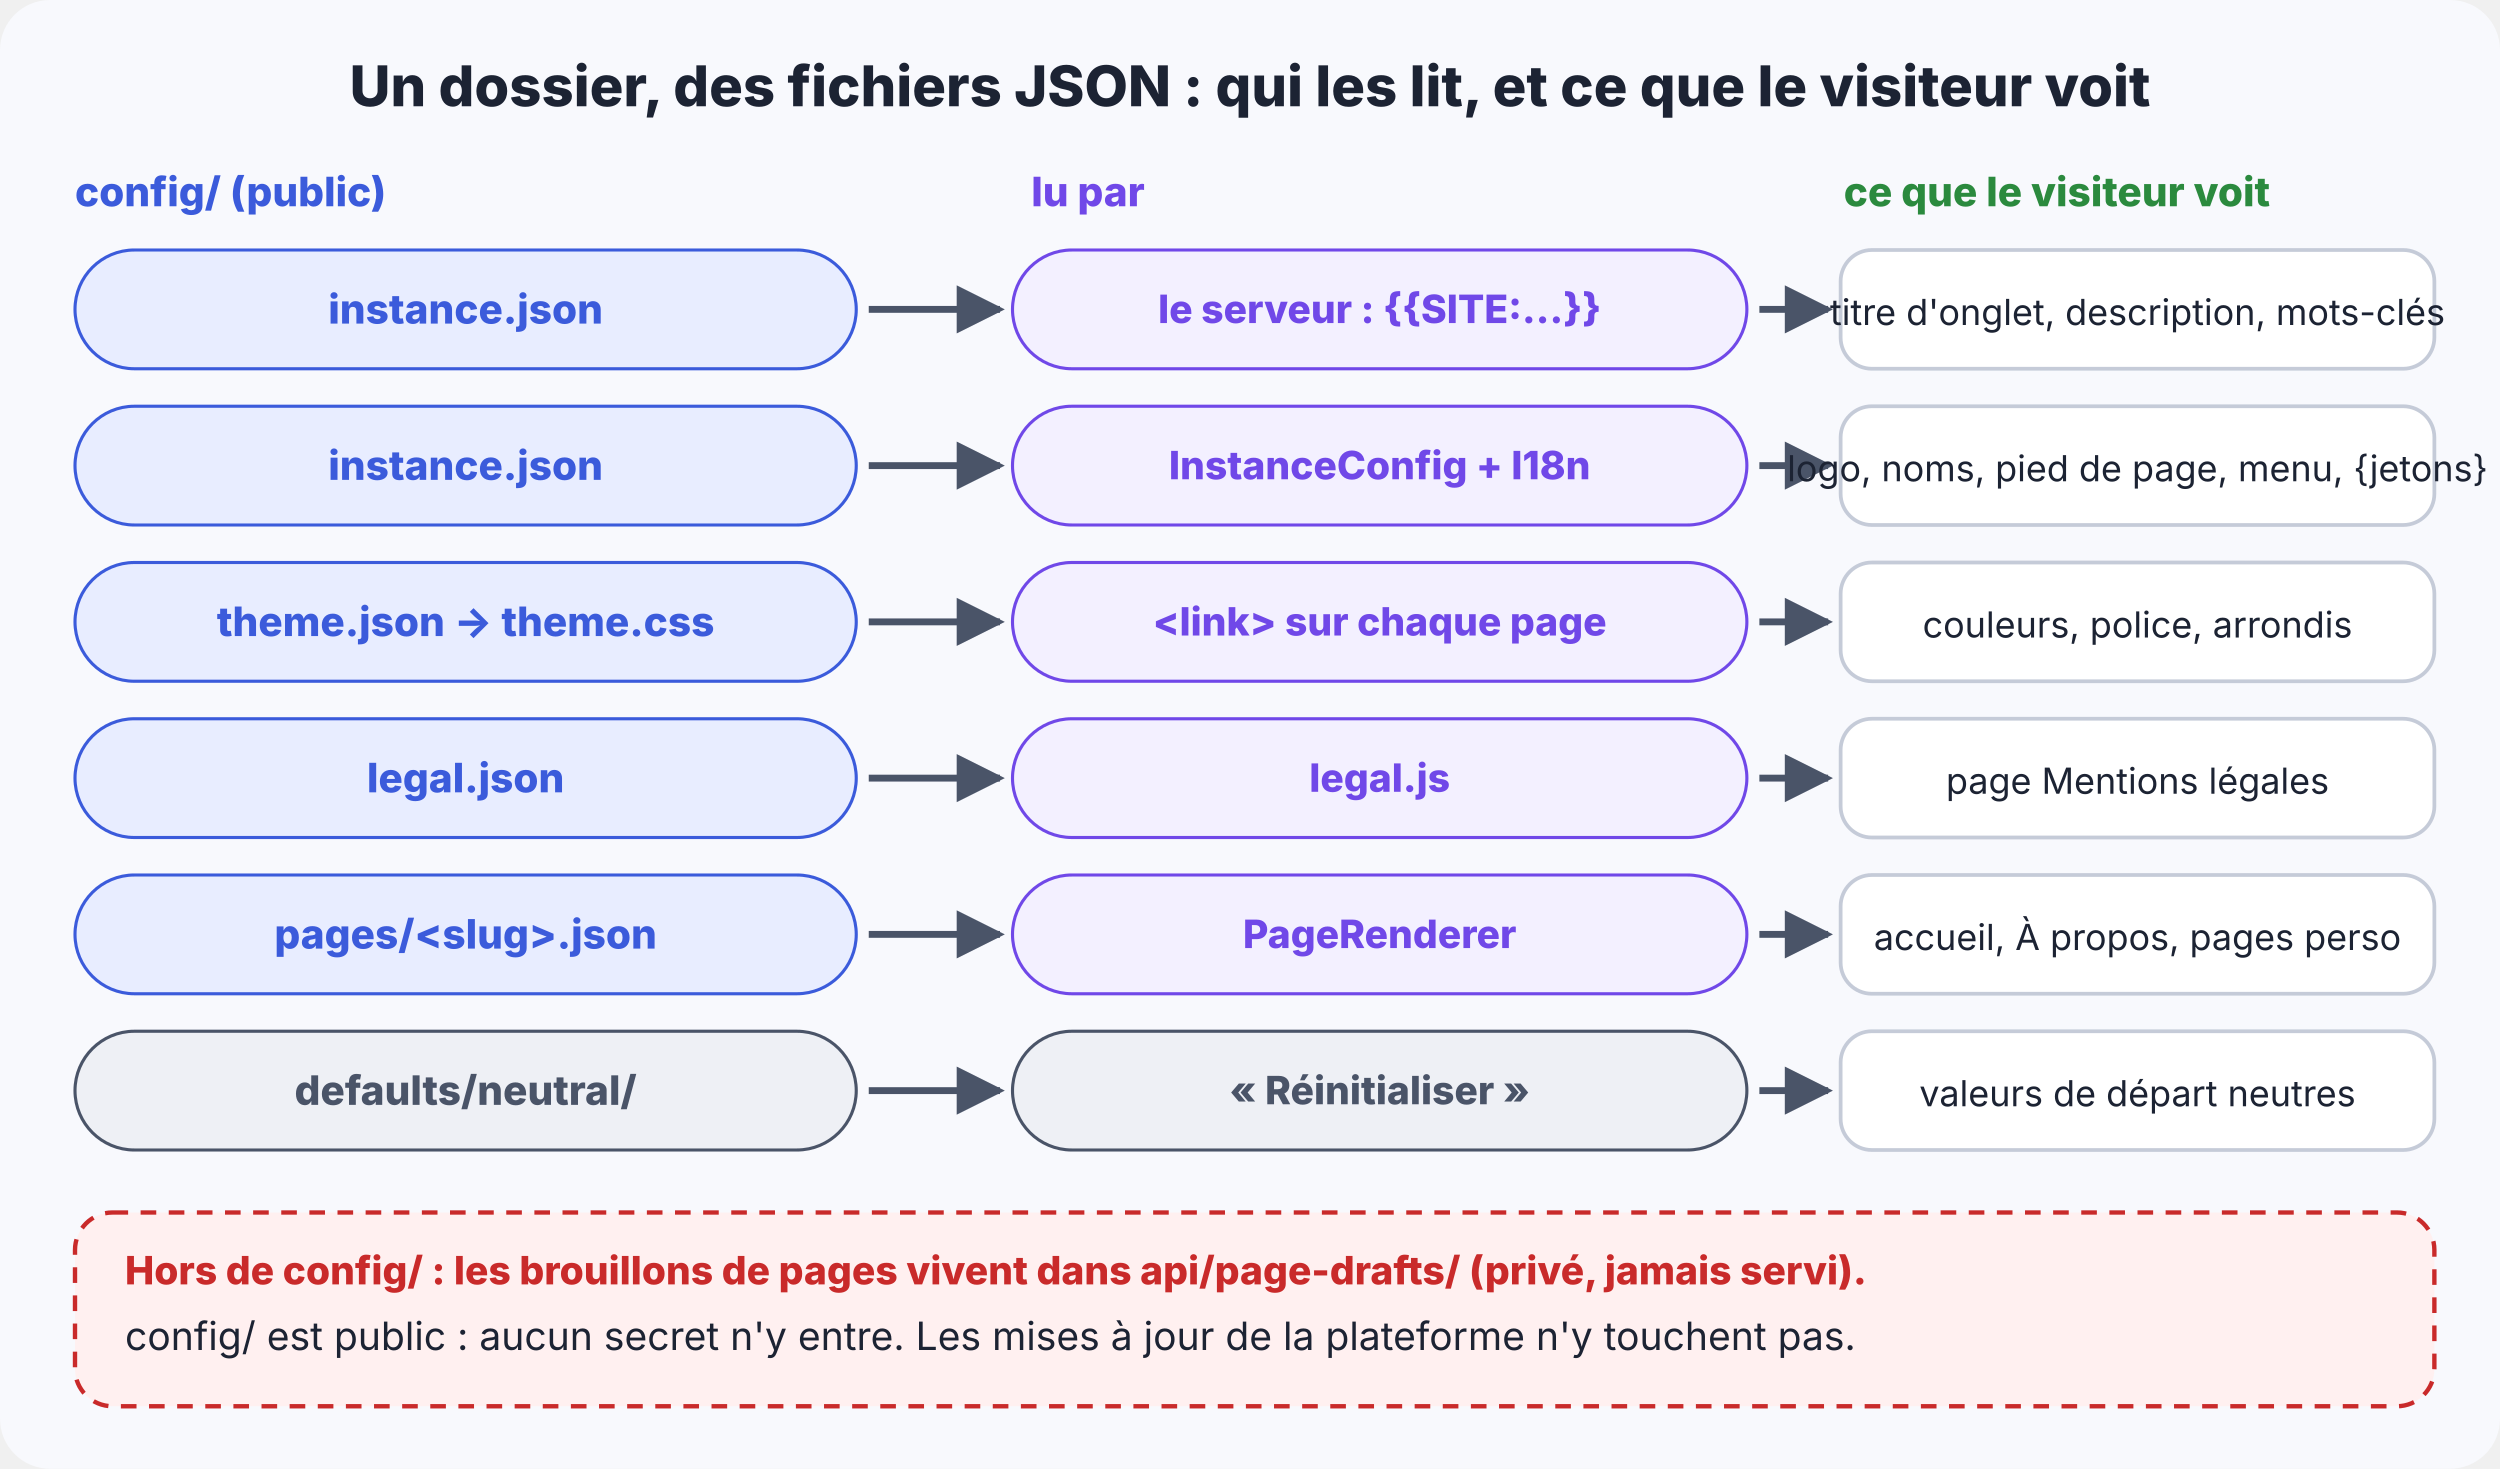
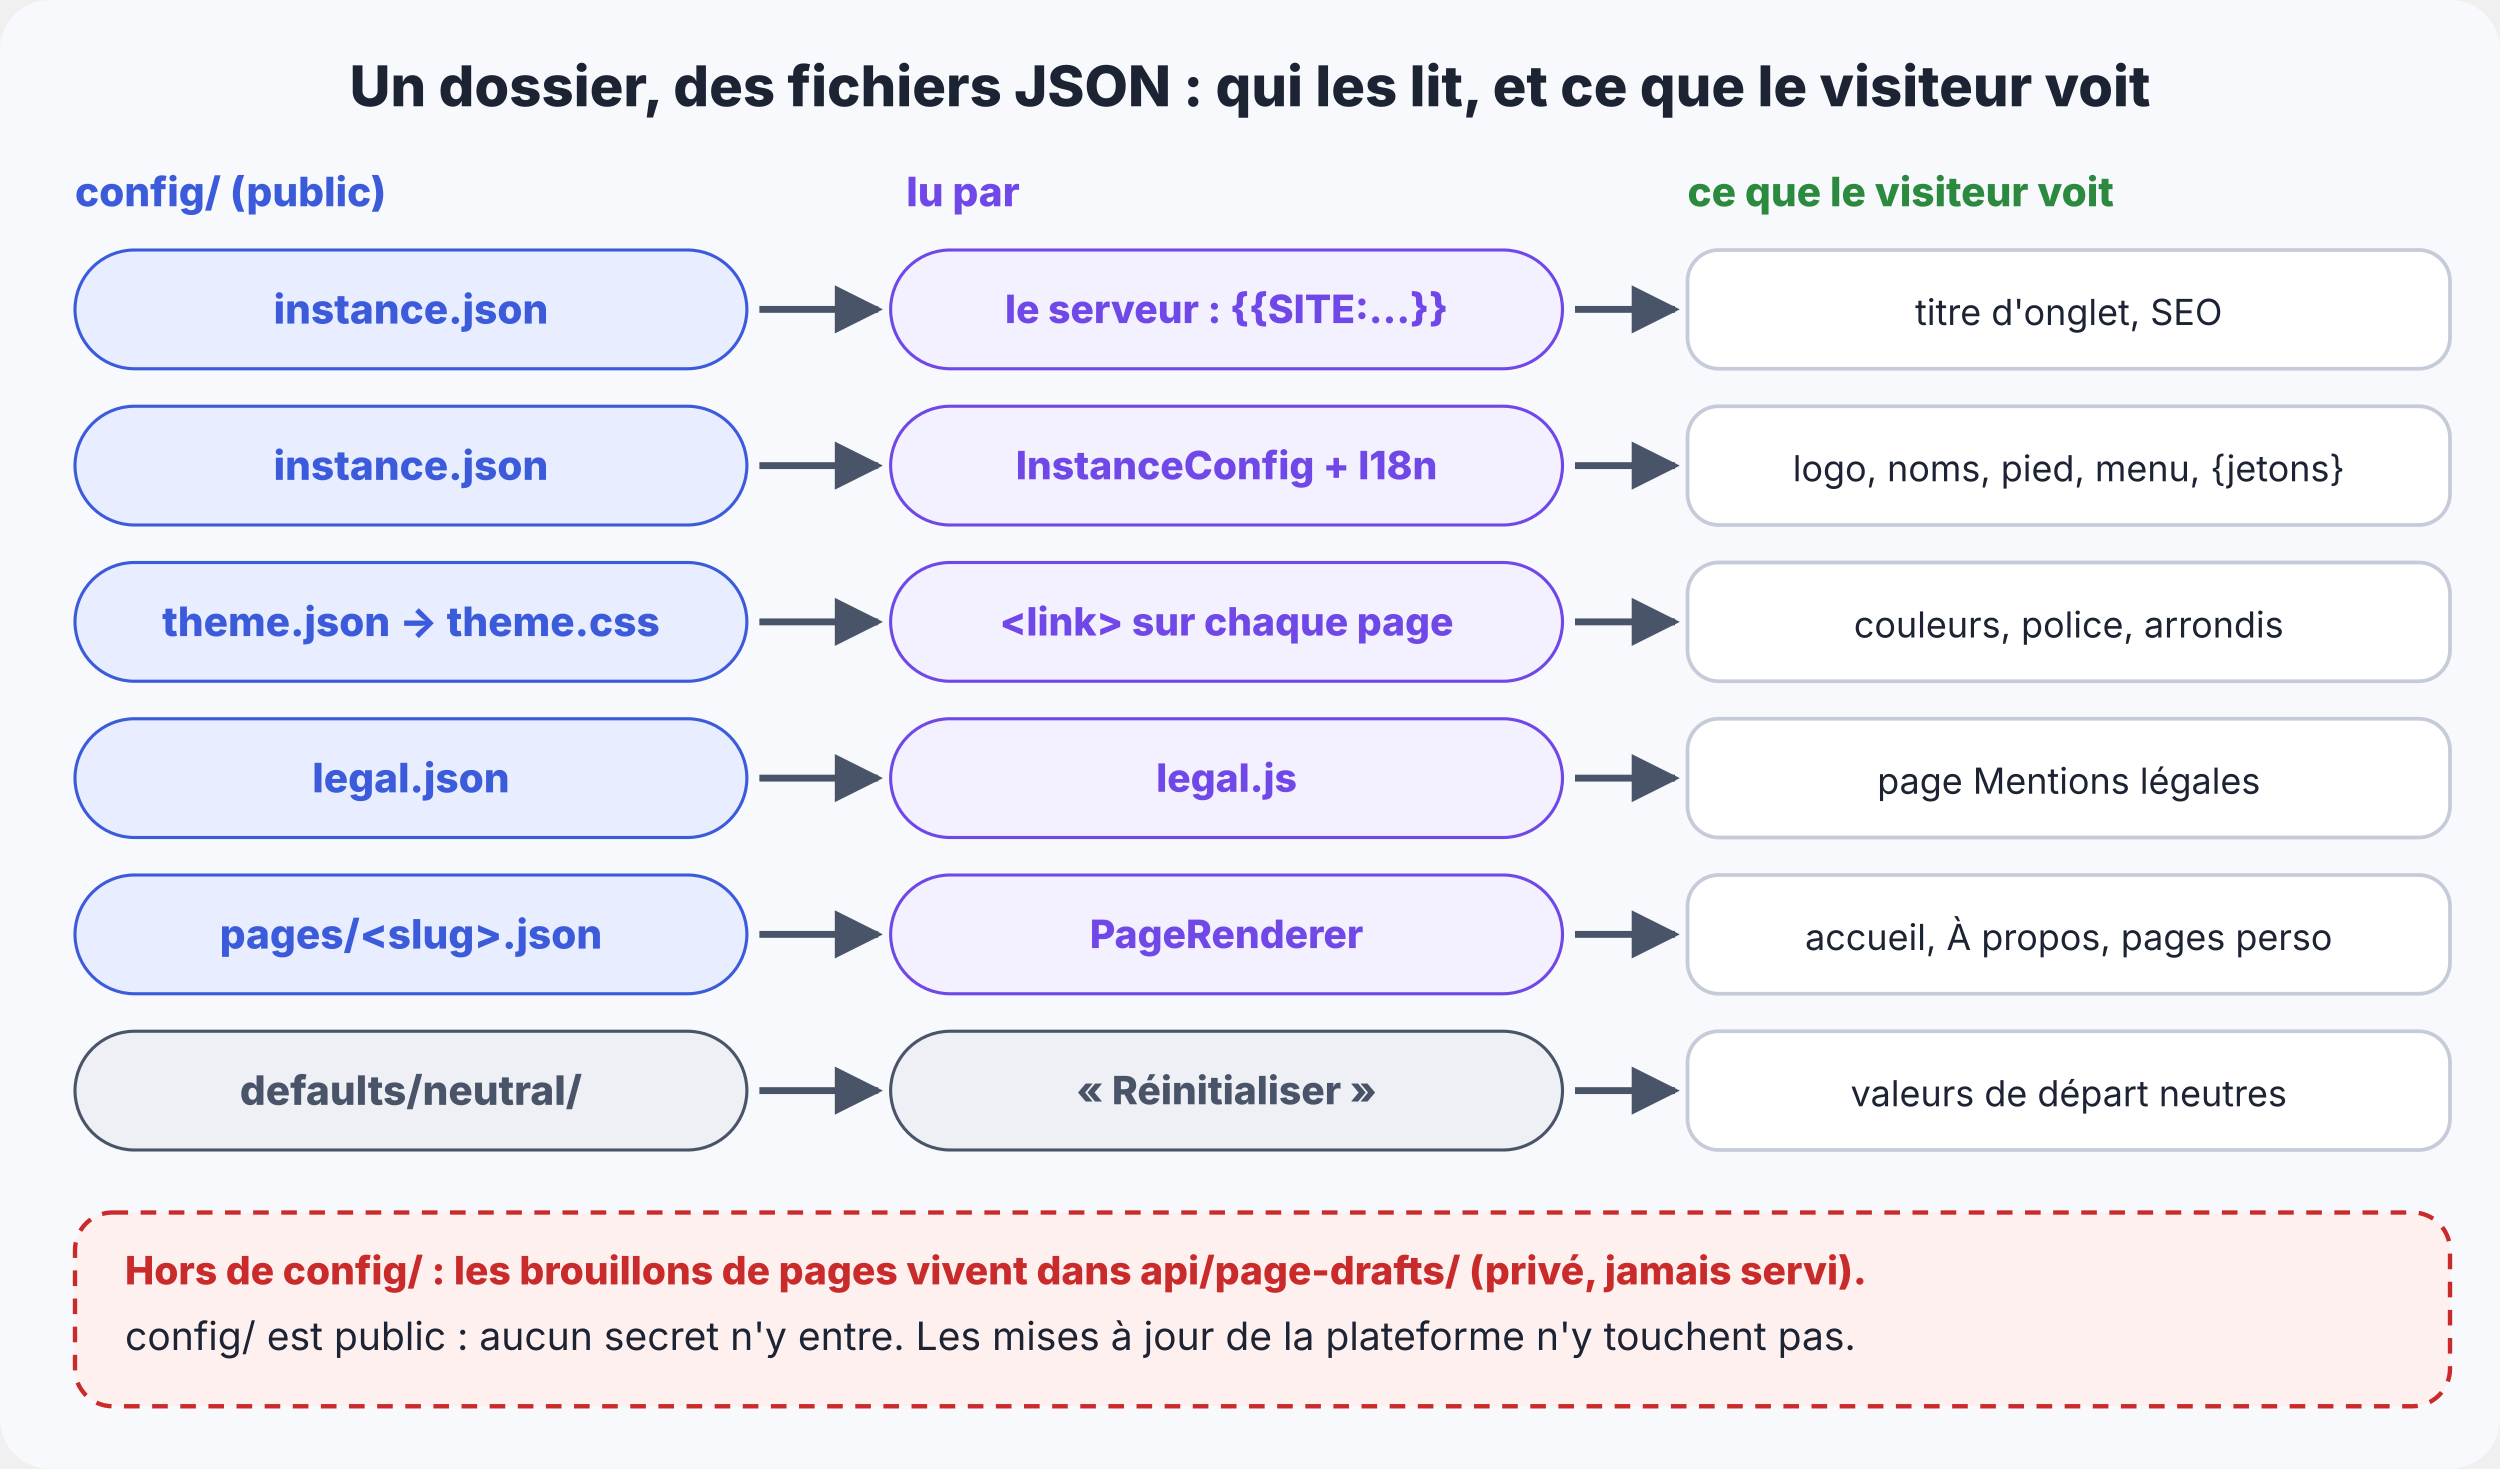
<svg xmlns="http://www.w3.org/2000/svg" viewBox="0 0 800 470" font-family="Inter, sans-serif">
  <defs>
    <marker id="arr" viewBox="0 0 10 10" refX="9" refY="5" markerWidth="7" markerHeight="7" orient="auto">
      <path d="M0,0 L10,5 L0,10 z" fill="#4a5468" />
    </marker>
  </defs>
  <rect width="800" height="470" rx="16" fill="#f8f9fd" />
-   <text x="400" y="34" font-family="Inter, sans-serif" font-size="18" font-weight="800" fill="#1c2333" text-anchor="middle">Un dossier, des fichiers JSON : qui les lit, et ce que le visiteur voit</text>
-   <text x="24" y="66" font-family="Inter, sans-serif" font-size="13" font-weight="800" fill="#3b5bdb" text-anchor="start">config/ (public)</text>
-   <text x="330" y="66" font-family="Inter, sans-serif" font-size="13" font-weight="800" fill="#7048e8" text-anchor="start">lu par</text>
-   <text x="590" y="66" font-family="Inter, sans-serif" font-size="13" font-weight="800" fill="#2b8a3e" text-anchor="start">ce que le visiteur voit</text>
-   <rect x="24" y="80" width="250" height="38" rx="19.0" fill="#e8edff" stroke="#3b5bdb" stroke-width="1" />
-   <text x="149.0" y="103.55" font-family="Inter, sans-serif" font-size="13" font-weight="800" fill="#3b5bdb" text-anchor="middle">instance.json</text>
-   <line x1="278" y1="99" x2="320" y2="99" stroke="#4a5468" stroke-width="2.2" marker-end="url(#arr)" />
-   <rect x="324" y="80" width="235" height="38" rx="19.0" fill="#f3f0ff" stroke="#7048e8" stroke-width="1" />
-   <text x="441.5" y="103.375" font-family="Inter, sans-serif" font-size="12.5" font-weight="800" fill="#7048e8" text-anchor="middle">le serveur : {{SITE:…}}</text>
-   <line x1="563" y1="99" x2="585" y2="99" stroke="#4a5468" stroke-width="2.2" marker-end="url(#arr)" />
-   <rect x="589" y="80" width="190" height="38" rx="10" fill="#fff" stroke="#c5cbd8" stroke-width="1.2" />
-   <text x="684" y="104" font-family="Inter, sans-serif" font-size="11.5" font-weight="400" fill="#1c2333" text-anchor="middle">titre d'onglet, description, mots-clés</text>
-   <rect x="24" y="130" width="250" height="38" rx="19.0" fill="#e8edff" stroke="#3b5bdb" stroke-width="1" />
-   <text x="149.0" y="153.55" font-family="Inter, sans-serif" font-size="13" font-weight="800" fill="#3b5bdb" text-anchor="middle">instance.json</text>
-   <line x1="278" y1="149" x2="320" y2="149" stroke="#4a5468" stroke-width="2.2" marker-end="url(#arr)" />
-   <rect x="324" y="130" width="235" height="38" rx="19.0" fill="#f3f0ff" stroke="#7048e8" stroke-width="1" />
-   <text x="441.5" y="153.375" font-family="Inter, sans-serif" font-size="12.5" font-weight="800" fill="#7048e8" text-anchor="middle">InstanceConfig + I18n</text>
-   <line x1="563" y1="149" x2="585" y2="149" stroke="#4a5468" stroke-width="2.2" marker-end="url(#arr)" />
-   <rect x="589" y="130" width="190" height="38" rx="10" fill="#fff" stroke="#c5cbd8" stroke-width="1.2" />
-   <text x="684" y="154" font-family="Inter, sans-serif" font-size="11.5" font-weight="400" fill="#1c2333" text-anchor="middle">logo, noms, pied de page, menu, {jetons}</text>
-   <rect x="24" y="180" width="250" height="38" rx="19.0" fill="#e8edff" stroke="#3b5bdb" stroke-width="1" />
-   <text x="149.0" y="203.55" font-family="Inter, sans-serif" font-size="13" font-weight="800" fill="#3b5bdb" text-anchor="middle">theme.json → theme.css</text>
-   <line x1="278" y1="199" x2="320" y2="199" stroke="#4a5468" stroke-width="2.2" marker-end="url(#arr)" />
-   <rect x="324" y="180" width="235" height="38" rx="19.0" fill="#f3f0ff" stroke="#7048e8" stroke-width="1" />
-   <text x="441.5" y="203.375" font-family="Inter, sans-serif" font-size="12.5" font-weight="800" fill="#7048e8" text-anchor="middle">&lt;link&gt; sur chaque page</text>
-   <line x1="563" y1="199" x2="585" y2="199" stroke="#4a5468" stroke-width="2.2" marker-end="url(#arr)" />
-   <rect x="589" y="180" width="190" height="38" rx="10" fill="#fff" stroke="#c5cbd8" stroke-width="1.2" />
-   <text x="684" y="204" font-family="Inter, sans-serif" font-size="11.5" font-weight="400" fill="#1c2333" text-anchor="middle">couleurs, police, arrondis</text>
-   <rect x="24" y="230" width="250" height="38" rx="19.0" fill="#e8edff" stroke="#3b5bdb" stroke-width="1" />
-   <text x="149.0" y="253.55" font-family="Inter, sans-serif" font-size="13" font-weight="800" fill="#3b5bdb" text-anchor="middle">legal.json</text>
-   <line x1="278" y1="249" x2="320" y2="249" stroke="#4a5468" stroke-width="2.2" marker-end="url(#arr)" />
-   <rect x="324" y="230" width="235" height="38" rx="19.0" fill="#f3f0ff" stroke="#7048e8" stroke-width="1" />
-   <text x="441.5" y="253.375" font-family="Inter, sans-serif" font-size="12.5" font-weight="800" fill="#7048e8" text-anchor="middle">legal.js</text>
-   <line x1="563" y1="249" x2="585" y2="249" stroke="#4a5468" stroke-width="2.2" marker-end="url(#arr)" />
-   <rect x="589" y="230" width="190" height="38" rx="10" fill="#fff" stroke="#c5cbd8" stroke-width="1.2" />
-   <text x="684" y="254" font-family="Inter, sans-serif" font-size="11.5" font-weight="400" fill="#1c2333" text-anchor="middle">page Mentions légales</text>
-   <rect x="24" y="280" width="250" height="38" rx="19.0" fill="#e8edff" stroke="#3b5bdb" stroke-width="1" />
-   <text x="149.0" y="303.55" font-family="Inter, sans-serif" font-size="13" font-weight="800" fill="#3b5bdb" text-anchor="middle">pages/&lt;slug&gt;.json</text>
-   <line x1="278" y1="299" x2="320" y2="299" stroke="#4a5468" stroke-width="2.2" marker-end="url(#arr)" />
-   <rect x="324" y="280" width="235" height="38" rx="19.0" fill="#f3f0ff" stroke="#7048e8" stroke-width="1" />
-   <text x="441.5" y="303.375" font-family="Inter, sans-serif" font-size="12.5" font-weight="800" fill="#7048e8" text-anchor="middle">PageRenderer</text>
-   <line x1="563" y1="299" x2="585" y2="299" stroke="#4a5468" stroke-width="2.2" marker-end="url(#arr)" />
-   <rect x="589" y="280" width="190" height="38" rx="10" fill="#fff" stroke="#c5cbd8" stroke-width="1.2" />
-   <text x="684" y="304" font-family="Inter, sans-serif" font-size="11.5" font-weight="400" fill="#1c2333" text-anchor="middle">accueil, À propos, pages perso</text>
-   <rect x="24" y="330" width="250" height="38" rx="19.0" fill="#eef0f5" stroke="#4a5468" stroke-width="1" />
-   <text x="149.0" y="353.55" font-family="Inter, sans-serif" font-size="13" font-weight="800" fill="#4a5468" text-anchor="middle">defaults/neutral/</text>
-   <line x1="278" y1="349" x2="320" y2="349" stroke="#4a5468" stroke-width="2.2" marker-end="url(#arr)" />
-   <rect x="324" y="330" width="235" height="38" rx="19.0" fill="#eef0f5" stroke="#4a5468" stroke-width="1" />
-   <text x="441.5" y="353.375" font-family="Inter, sans-serif" font-size="12.5" font-weight="800" fill="#4a5468" text-anchor="middle">« Réinitialiser »</text>
-   <line x1="563" y1="349" x2="585" y2="349" stroke="#4a5468" stroke-width="2.2" marker-end="url(#arr)" />
-   <rect x="589" y="330" width="190" height="38" rx="10" fill="#fff" stroke="#c5cbd8" stroke-width="1.2" />
-   <text x="684" y="354" font-family="Inter, sans-serif" font-size="11.5" font-weight="400" fill="#1c2333" text-anchor="middle">valeurs de départ neutres</text>
-   <rect x="24" y="388" width="755" height="62" rx="12" fill="#fff0f0" stroke="#c92a2a" stroke-width="1.4" stroke-dasharray="5 4" />
-   <text x="40" y="411" font-family="Inter, sans-serif" font-size="12.5" font-weight="800" fill="#c92a2a" text-anchor="start">Hors de config/ : les brouillons de pages vivent dans api/page-drafts/ (privé, jamais servi).</text>
-   <text x="40" y="432" font-family="Inter, sans-serif" font-size="12.5" font-weight="400" fill="#1c2333" text-anchor="start">config/ est public : aucun secret n'y entre. Les mises à jour de la plateforme n'y touchent pas.</text>
+   <text x="400" y="34" font-family="Inter, sans-serif" font-size="18" font-weight="800" fill="#1c2333" text-anchor="middle" xml:space="preserve">Un dossier, des fichiers JSON : qui les lit, et ce que le visiteur voit</text>
+   <text x="24" y="66" font-family="Inter, sans-serif" font-size="13" font-weight="800" fill="#3b5bdb" text-anchor="start" xml:space="preserve">config/ (public)</text>
+   <text x="290" y="66" font-family="Inter, sans-serif" font-size="13" font-weight="800" fill="#7048e8" text-anchor="start" xml:space="preserve">lu par</text>
+   <text x="540" y="66" font-family="Inter, sans-serif" font-size="13" font-weight="800" fill="#2b8a3e" text-anchor="start" xml:space="preserve">ce que le visiteur voit</text>
+   <rect x="24" y="80" width="215" height="38" rx="19.0" fill="#e8edff" stroke="#3b5bdb" stroke-width="1" />
+   <text x="131.5" y="103.55" font-family="Inter, sans-serif" font-size="13" font-weight="800" fill="#3b5bdb" text-anchor="middle" xml:space="preserve">instance.json</text>
+   <line x1="243" y1="99" x2="281" y2="99" stroke="#4a5468" stroke-width="2.2" marker-end="url(#arr)" />
+   <rect x="285" y="80" width="215" height="38" rx="19.0" fill="#f3f0ff" stroke="#7048e8" stroke-width="1" />
+   <text x="392.5" y="103.375" font-family="Inter, sans-serif" font-size="12.5" font-weight="800" fill="#7048e8" text-anchor="middle" xml:space="preserve">le serveur : {{SITE:…}}</text>
+   <line x1="504" y1="99" x2="536" y2="99" stroke="#4a5468" stroke-width="2.2" marker-end="url(#arr)" />
+   <rect x="540" y="80" width="244" height="38" rx="10" fill="#fff" stroke="#c5cbd8" stroke-width="1.2" />
+   <text x="662" y="104" font-family="Inter, sans-serif" font-size="11.5" font-weight="400" fill="#1c2333" text-anchor="middle" xml:space="preserve">titre d'onglet, SEO</text>
+   <rect x="24" y="130" width="215" height="38" rx="19.0" fill="#e8edff" stroke="#3b5bdb" stroke-width="1" />
+   <text x="131.5" y="153.55" font-family="Inter, sans-serif" font-size="13" font-weight="800" fill="#3b5bdb" text-anchor="middle" xml:space="preserve">instance.json</text>
+   <line x1="243" y1="149" x2="281" y2="149" stroke="#4a5468" stroke-width="2.2" marker-end="url(#arr)" />
+   <rect x="285" y="130" width="215" height="38" rx="19.0" fill="#f3f0ff" stroke="#7048e8" stroke-width="1" />
+   <text x="392.5" y="153.375" font-family="Inter, sans-serif" font-size="12.5" font-weight="800" fill="#7048e8" text-anchor="middle" xml:space="preserve">InstanceConfig + I18n</text>
+   <line x1="504" y1="149" x2="536" y2="149" stroke="#4a5468" stroke-width="2.2" marker-end="url(#arr)" />
+   <rect x="540" y="130" width="244" height="38" rx="10" fill="#fff" stroke="#c5cbd8" stroke-width="1.2" />
+   <text x="662" y="154" font-family="Inter, sans-serif" font-size="11.5" font-weight="400" fill="#1c2333" text-anchor="middle" xml:space="preserve">logo, noms, pied, menu, {jetons}</text>
+   <rect x="24" y="180" width="215" height="38" rx="19.0" fill="#e8edff" stroke="#3b5bdb" stroke-width="1" />
+   <text x="131.5" y="203.55" font-family="Inter, sans-serif" font-size="13" font-weight="800" fill="#3b5bdb" text-anchor="middle" xml:space="preserve">theme.json → theme.css</text>
+   <line x1="243" y1="199" x2="281" y2="199" stroke="#4a5468" stroke-width="2.2" marker-end="url(#arr)" />
+   <rect x="285" y="180" width="215" height="38" rx="19.0" fill="#f3f0ff" stroke="#7048e8" stroke-width="1" />
+   <text x="392.5" y="203.375" font-family="Inter, sans-serif" font-size="12.5" font-weight="800" fill="#7048e8" text-anchor="middle" xml:space="preserve">&lt;link&gt; sur chaque page</text>
+   <line x1="504" y1="199" x2="536" y2="199" stroke="#4a5468" stroke-width="2.2" marker-end="url(#arr)" />
+   <rect x="540" y="180" width="244" height="38" rx="10" fill="#fff" stroke="#c5cbd8" stroke-width="1.2" />
+   <text x="662" y="204" font-family="Inter, sans-serif" font-size="11.5" font-weight="400" fill="#1c2333" text-anchor="middle" xml:space="preserve">couleurs, police, arrondis</text>
+   <rect x="24" y="230" width="215" height="38" rx="19.0" fill="#e8edff" stroke="#3b5bdb" stroke-width="1" />
+   <text x="131.5" y="253.55" font-family="Inter, sans-serif" font-size="13" font-weight="800" fill="#3b5bdb" text-anchor="middle" xml:space="preserve">legal.json</text>
+   <line x1="243" y1="249" x2="281" y2="249" stroke="#4a5468" stroke-width="2.2" marker-end="url(#arr)" />
+   <rect x="285" y="230" width="215" height="38" rx="19.0" fill="#f3f0ff" stroke="#7048e8" stroke-width="1" />
+   <text x="392.5" y="253.375" font-family="Inter, sans-serif" font-size="12.5" font-weight="800" fill="#7048e8" text-anchor="middle" xml:space="preserve">legal.js</text>
+   <line x1="504" y1="249" x2="536" y2="249" stroke="#4a5468" stroke-width="2.2" marker-end="url(#arr)" />
+   <rect x="540" y="230" width="244" height="38" rx="10" fill="#fff" stroke="#c5cbd8" stroke-width="1.2" />
+   <text x="662" y="254" font-family="Inter, sans-serif" font-size="11.5" font-weight="400" fill="#1c2333" text-anchor="middle" xml:space="preserve">page Mentions légales</text>
+   <rect x="24" y="280" width="215" height="38" rx="19.0" fill="#e8edff" stroke="#3b5bdb" stroke-width="1" />
+   <text x="131.5" y="303.55" font-family="Inter, sans-serif" font-size="13" font-weight="800" fill="#3b5bdb" text-anchor="middle" xml:space="preserve">pages/&lt;slug&gt;.json</text>
+   <line x1="243" y1="299" x2="281" y2="299" stroke="#4a5468" stroke-width="2.2" marker-end="url(#arr)" />
+   <rect x="285" y="280" width="215" height="38" rx="19.0" fill="#f3f0ff" stroke="#7048e8" stroke-width="1" />
+   <text x="392.5" y="303.375" font-family="Inter, sans-serif" font-size="12.5" font-weight="800" fill="#7048e8" text-anchor="middle" xml:space="preserve">PageRenderer</text>
+   <line x1="504" y1="299" x2="536" y2="299" stroke="#4a5468" stroke-width="2.2" marker-end="url(#arr)" />
+   <rect x="540" y="280" width="244" height="38" rx="10" fill="#fff" stroke="#c5cbd8" stroke-width="1.2" />
+   <text x="662" y="304" font-family="Inter, sans-serif" font-size="11.5" font-weight="400" fill="#1c2333" text-anchor="middle" xml:space="preserve">accueil, À propos, pages perso</text>
+   <rect x="24" y="330" width="215" height="38" rx="19.0" fill="#eef0f5" stroke="#4a5468" stroke-width="1" />
+   <text x="131.5" y="353.55" font-family="Inter, sans-serif" font-size="13" font-weight="800" fill="#4a5468" text-anchor="middle" xml:space="preserve">defaults/neutral/</text>
+   <line x1="243" y1="349" x2="281" y2="349" stroke="#4a5468" stroke-width="2.2" marker-end="url(#arr)" />
+   <rect x="285" y="330" width="215" height="38" rx="19.0" fill="#eef0f5" stroke="#4a5468" stroke-width="1" />
+   <text x="392.5" y="353.375" font-family="Inter, sans-serif" font-size="12.5" font-weight="800" fill="#4a5468" text-anchor="middle" xml:space="preserve">« Réinitialiser »</text>
+   <line x1="504" y1="349" x2="536" y2="349" stroke="#4a5468" stroke-width="2.2" marker-end="url(#arr)" />
+   <rect x="540" y="330" width="244" height="38" rx="10" fill="#fff" stroke="#c5cbd8" stroke-width="1.2" />
+   <text x="662" y="354" font-family="Inter, sans-serif" font-size="11.5" font-weight="400" fill="#1c2333" text-anchor="middle" xml:space="preserve">valeurs de départ neutres</text>
+   <rect x="24" y="388" width="760" height="62" rx="12" fill="#fff0f0" stroke="#c92a2a" stroke-width="1.4" stroke-dasharray="5 4" />
+   <text x="40" y="411" font-family="Inter, sans-serif" font-size="12.5" font-weight="800" fill="#c92a2a" text-anchor="start" xml:space="preserve">Hors de config/ : les brouillons de pages vivent dans api/page-drafts/ (privé, jamais servi).</text>
+   <text x="40" y="432" font-family="Inter, sans-serif" font-size="12.5" font-weight="400" fill="#1c2333" text-anchor="start" xml:space="preserve">config/ est public : aucun secret n'y entre. Les mises à jour de la plateforme n'y touchent pas.</text>
</svg>
